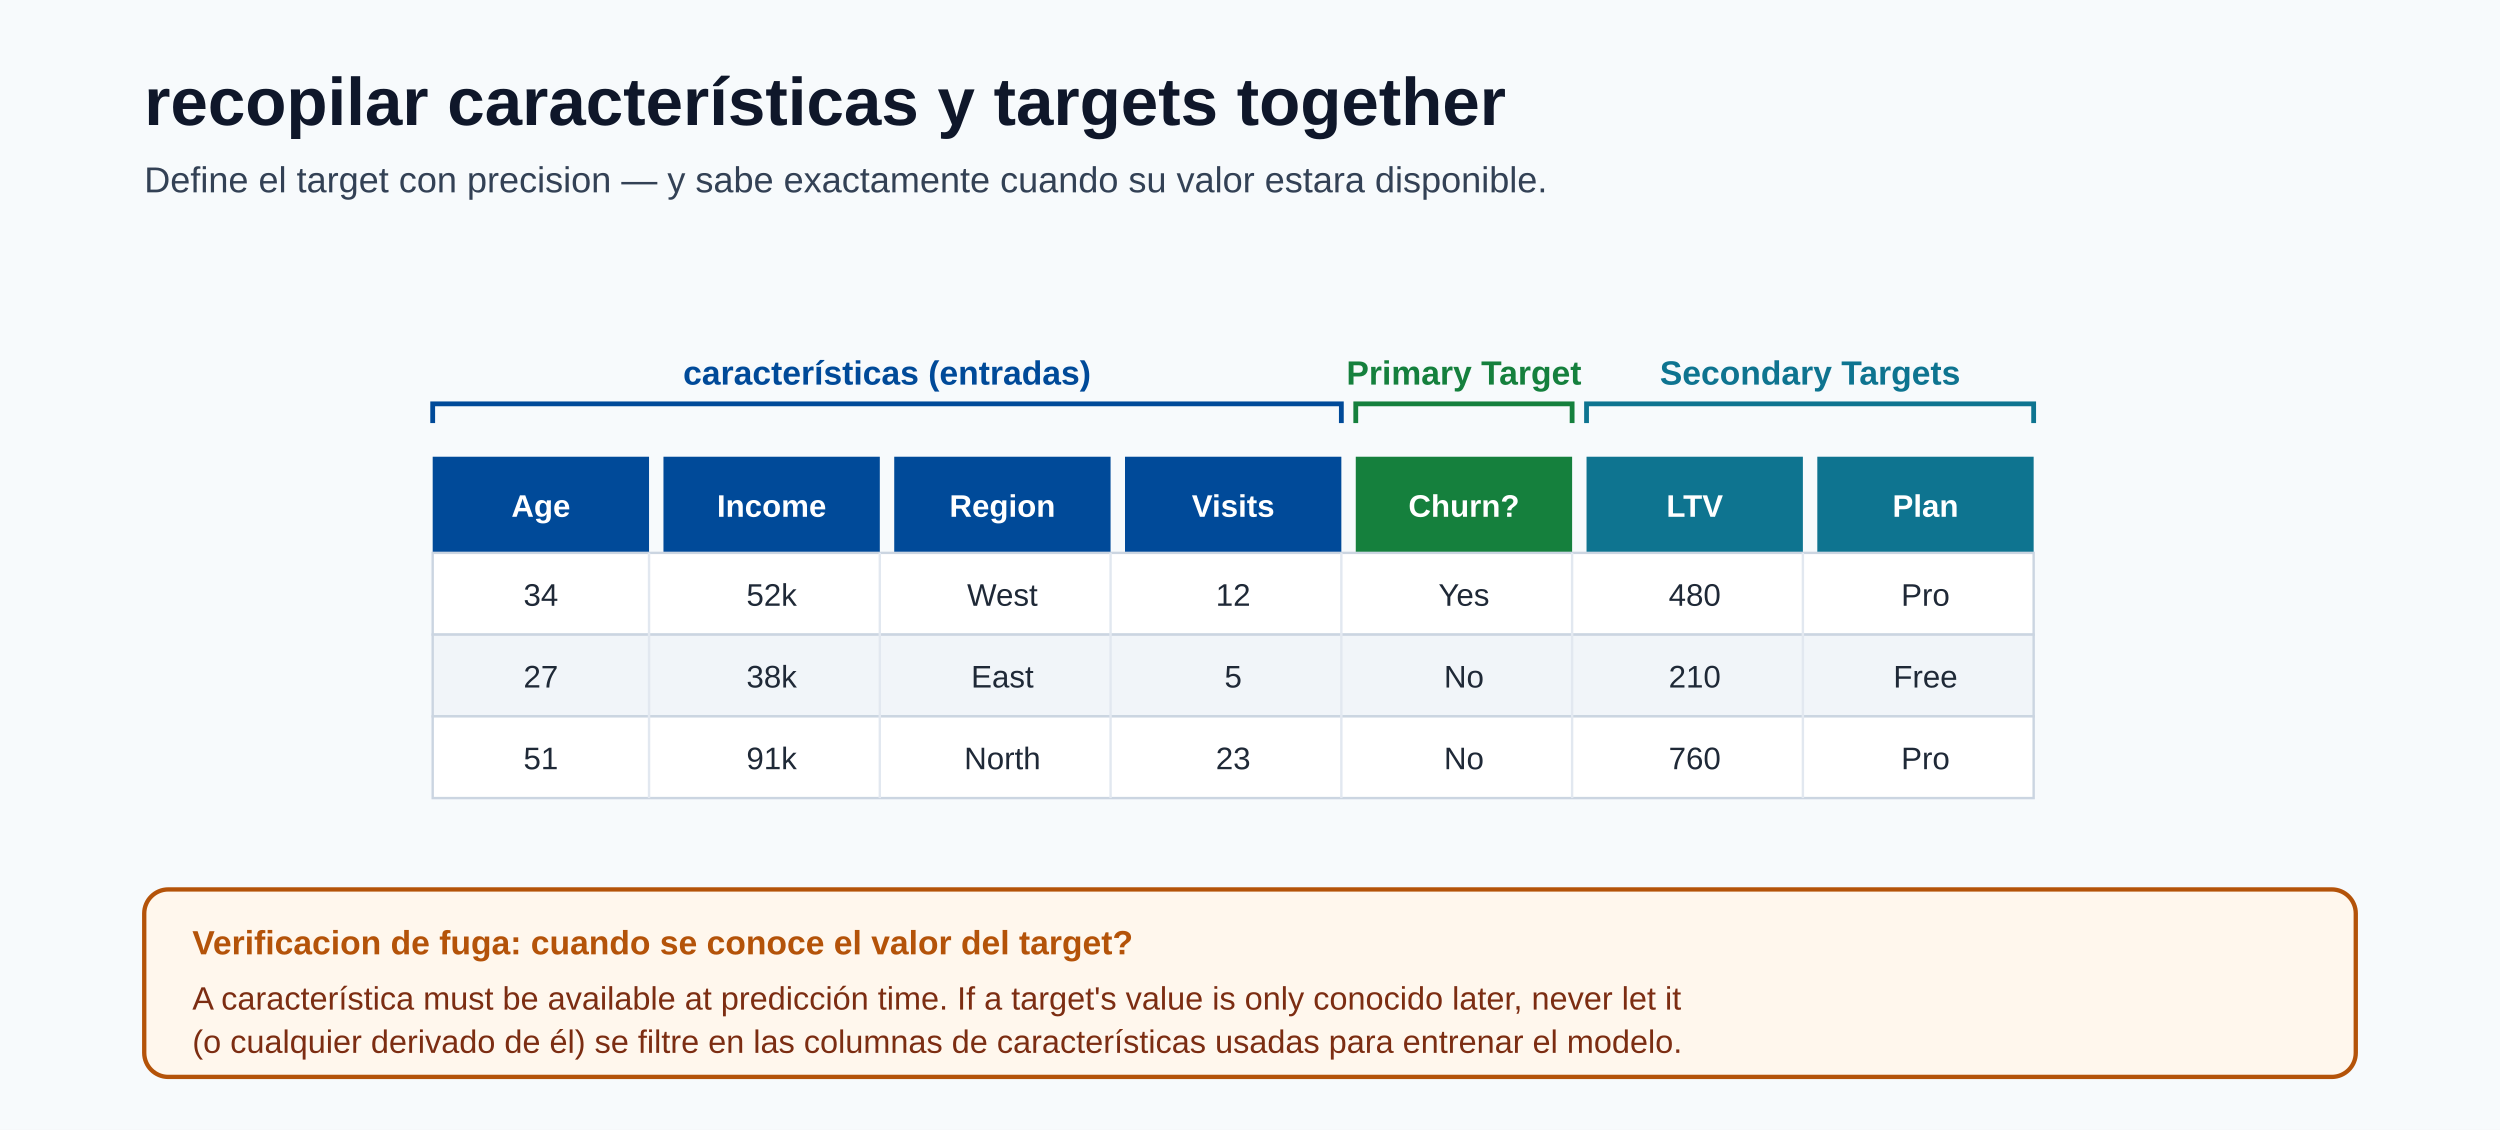
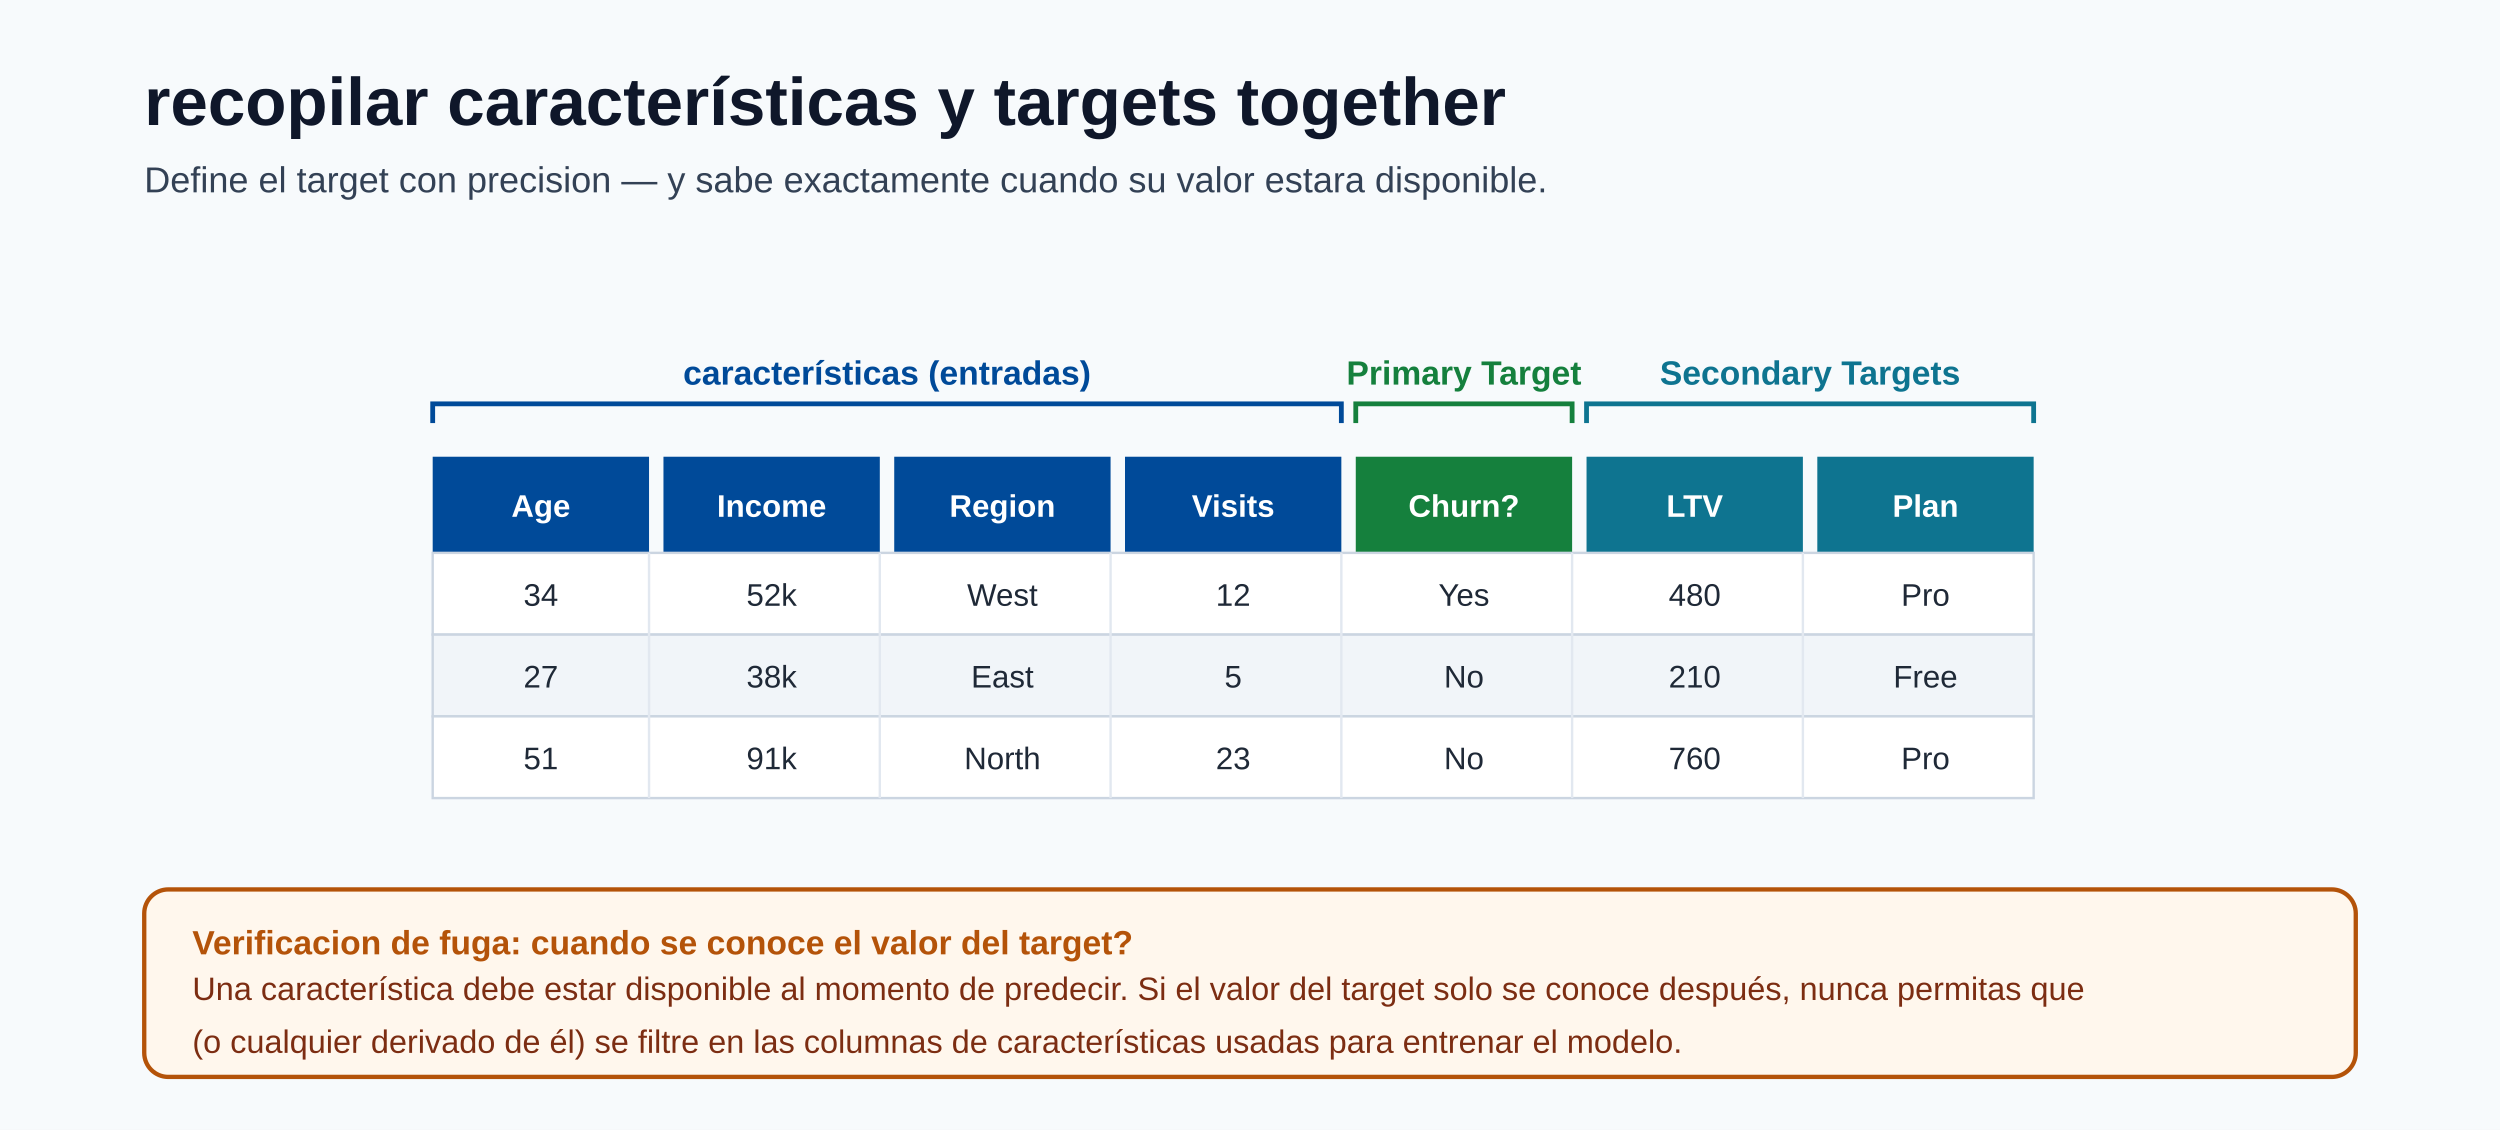
<svg xmlns="http://www.w3.org/2000/svg" width="1040" height="470" viewBox="0 0 1040 470" role="img" aria-labelledby="title desc">
  <defs>
    <style>
      .bg { fill: #f7fafc; }
      .title { fill: #0f172a; font-family: Segoe UI, Arial, sans-serif; font-size: 28px; font-weight: 700; }
      .subtitle { fill: #334155; font-family: Segoe UI, Arial, sans-serif; font-size: 15px; }
      .node { font-family: Segoe UI, Arial, sans-serif; font-size: 13px; font-weight: 700; fill: #ffffff; }
      .cell { font-family: Segoe UI, Arial, sans-serif; font-size: 13px; fill: #1f2937; }
      .grouplbl { font-family: Segoe UI, Arial, sans-serif; font-size: 14px; font-weight: 700; }
      .bracket { fill: none; stroke-width: 2; }
      .calloutt { font-family: Segoe UI, Arial, sans-serif; font-size: 13.5px; fill: #7c2d12; }
      .calloutb { font-family: Segoe UI, Arial, sans-serif; font-size: 14px; font-weight: 700; fill: #b45309; }
    </style>
  </defs>
  <rect class="bg" x="0" y="0" width="1040" height="470" />
  <text class="title" x="60" y="52">recopilar características y targets together</text>
  <text class="subtitle" x="60" y="80">Define el target con precision — y sabe exactamente cuando su valor estara disponible.</text>
  <path class="bracket" stroke="#004a99" d="M180,176 L180,168 L558,168 L558,176" />
  <text class="grouplbl" x="369" y="160" text-anchor="middle" fill="#004a99">características (entradas)</text>
  <path class="bracket" stroke="#15803d" d="M564,176 L564,168 L654,168 L654,176" />
  <text class="grouplbl" x="609" y="160" text-anchor="middle" fill="#15803d">Primary Target</text>
  <path class="bracket" stroke="#0e7490" d="M660,176 L660,168 L846,168 L846,176" />
  <text class="grouplbl" x="753" y="160" text-anchor="middle" fill="#0e7490">Secondary Targets</text>
  <rect x="180" y="190" width="90" height="40" fill="#004a99" />
  <rect x="276" y="190" width="90" height="40" fill="#004a99" />
  <rect x="372" y="190" width="90" height="40" fill="#004a99" />
  <rect x="468" y="190" width="90" height="40" fill="#004a99" />
  <rect x="564" y="190" width="90" height="40" fill="#15803d" />
  <rect x="660" y="190" width="90" height="40" fill="#0e7490" />
  <rect x="756" y="190" width="90" height="40" fill="#0e7490" />
  <text class="node" x="225" y="215" text-anchor="middle">Age</text>
  <text class="node" x="321" y="215" text-anchor="middle">Income</text>
  <text class="node" x="417" y="215" text-anchor="middle">Region</text>
  <text class="node" x="513" y="215" text-anchor="middle">Visits</text>
  <text class="node" x="609" y="215" text-anchor="middle">Churn?</text>
  <text class="node" x="705" y="215" text-anchor="middle">LTV</text>
  <text class="node" x="801" y="215" text-anchor="middle">Plan</text>
  <g>
    <rect x="180" y="230" width="666" height="34" fill="#ffffff" stroke="#cbd5e1" />
    <rect x="180" y="264" width="666" height="34" fill="#f1f5f9" stroke="#cbd5e1" />
    <rect x="180" y="298" width="666" height="34" fill="#ffffff" stroke="#cbd5e1" />
  </g>
  <g stroke="#e2e8f0">
    <line x1="270" y1="230" x2="270" y2="332" />
    <line x1="366" y1="230" x2="366" y2="332" />
    <line x1="462" y1="230" x2="462" y2="332" />
    <line x1="558" y1="230" x2="558" y2="332" />
    <line x1="654" y1="230" x2="654" y2="332" />
    <line x1="750" y1="230" x2="750" y2="332" />
  </g>
  <text class="cell" x="225" y="252" text-anchor="middle">34</text>
  <text class="cell" x="321" y="252" text-anchor="middle">52k</text>
  <text class="cell" x="417" y="252" text-anchor="middle">West</text>
  <text class="cell" x="513" y="252" text-anchor="middle">12</text>
  <text class="cell" x="609" y="252" text-anchor="middle">Yes</text>
  <text class="cell" x="705" y="252" text-anchor="middle">480</text>
  <text class="cell" x="801" y="252" text-anchor="middle">Pro</text>
  <text class="cell" x="225" y="286" text-anchor="middle">27</text>
  <text class="cell" x="321" y="286" text-anchor="middle">38k</text>
  <text class="cell" x="417" y="286" text-anchor="middle">East</text>
  <text class="cell" x="513" y="286" text-anchor="middle">5</text>
  <text class="cell" x="609" y="286" text-anchor="middle">No</text>
  <text class="cell" x="705" y="286" text-anchor="middle">210</text>
  <text class="cell" x="801" y="286" text-anchor="middle">Free</text>
  <text class="cell" x="225" y="320" text-anchor="middle">51</text>
  <text class="cell" x="321" y="320" text-anchor="middle">91k</text>
  <text class="cell" x="417" y="320" text-anchor="middle">North</text>
  <text class="cell" x="513" y="320" text-anchor="middle">23</text>
  <text class="cell" x="609" y="320" text-anchor="middle">No</text>
  <text class="cell" x="705" y="320" text-anchor="middle">760</text>
  <text class="cell" x="801" y="320" text-anchor="middle">Pro</text>
  <rect x="60" y="370" width="920" height="78" rx="10" fill="#fff7ed" stroke="#b45309" stroke-width="1.8" />
  <text class="calloutb" x="80" y="397">Verificacion de fuga: cuando se conoce el valor del target?</text>
-   <text class="calloutt" x="80" y="420">A característica must be available at predicción time. If a target's value is only conocido later, never let it</text>
+   <text class="calloutt" x="80" y="416">Una característica debe estar disponible al momento de predecir. Si el valor del target solo se conoce después, nunca permitas que</text>
  <text class="calloutt" x="80" y="438">(o cualquier derivado de él) se filtre en las columnas de características usadas para entrenar el modelo.</text>
</svg>
